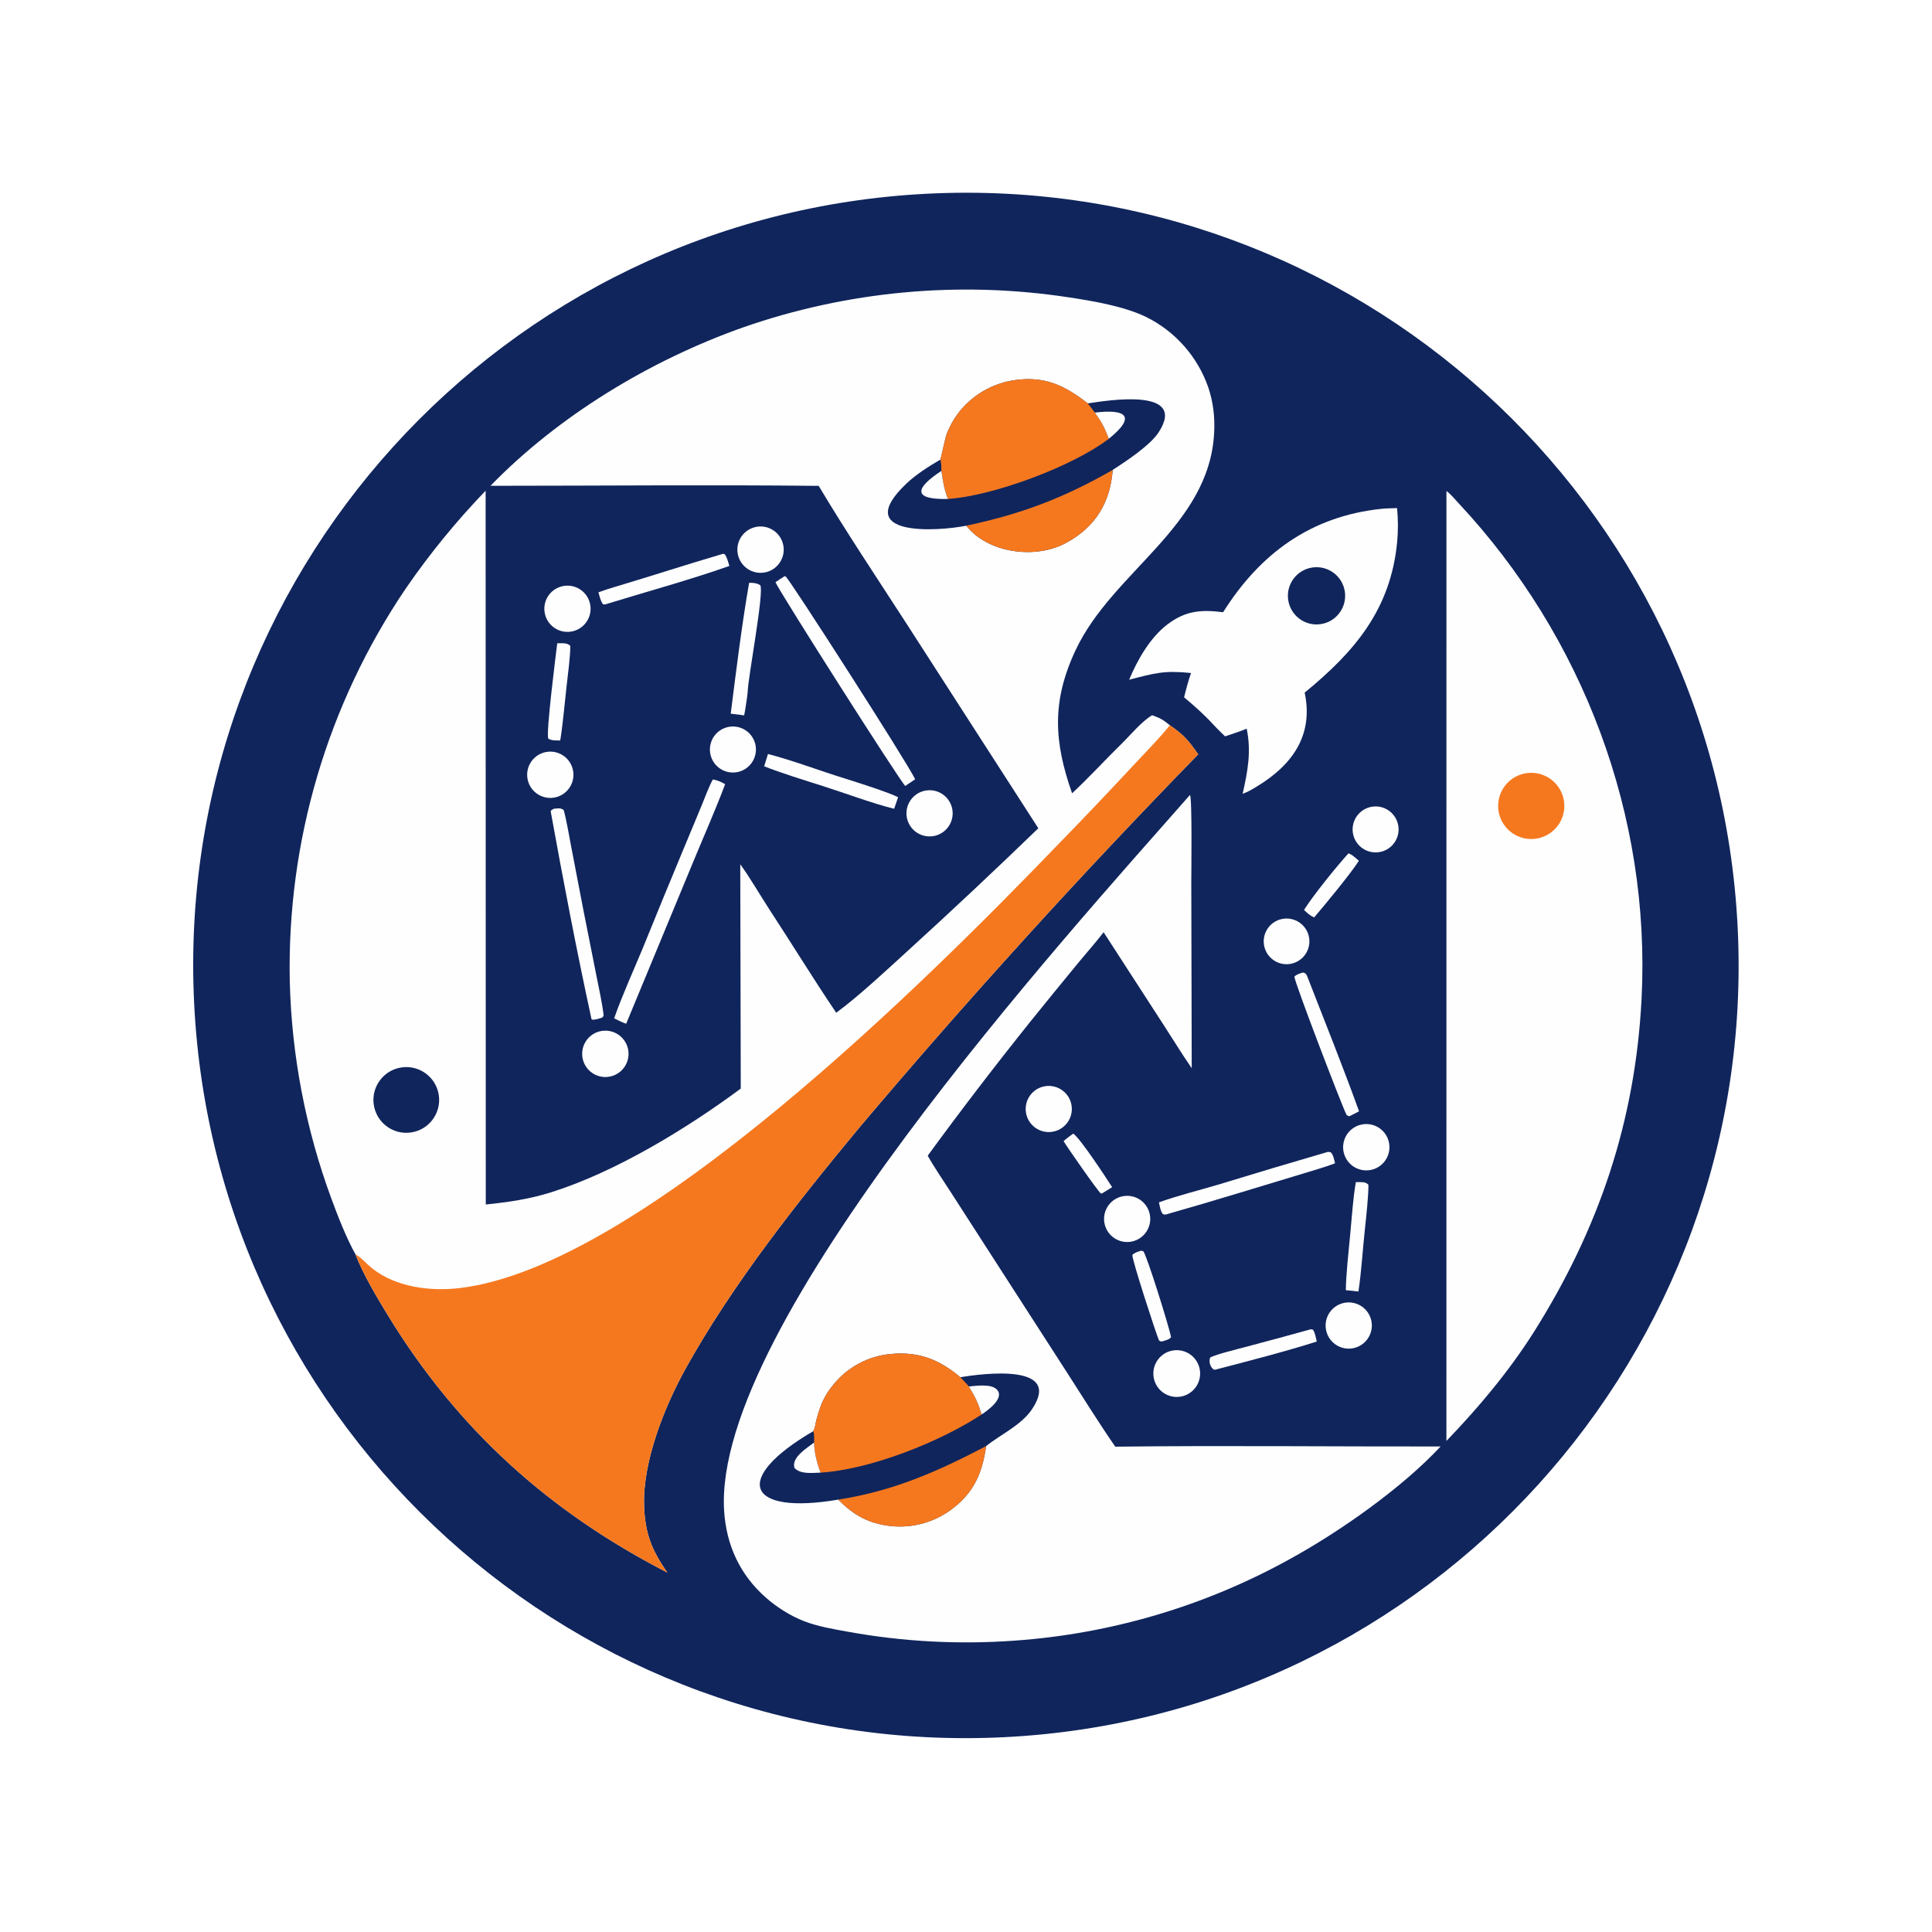
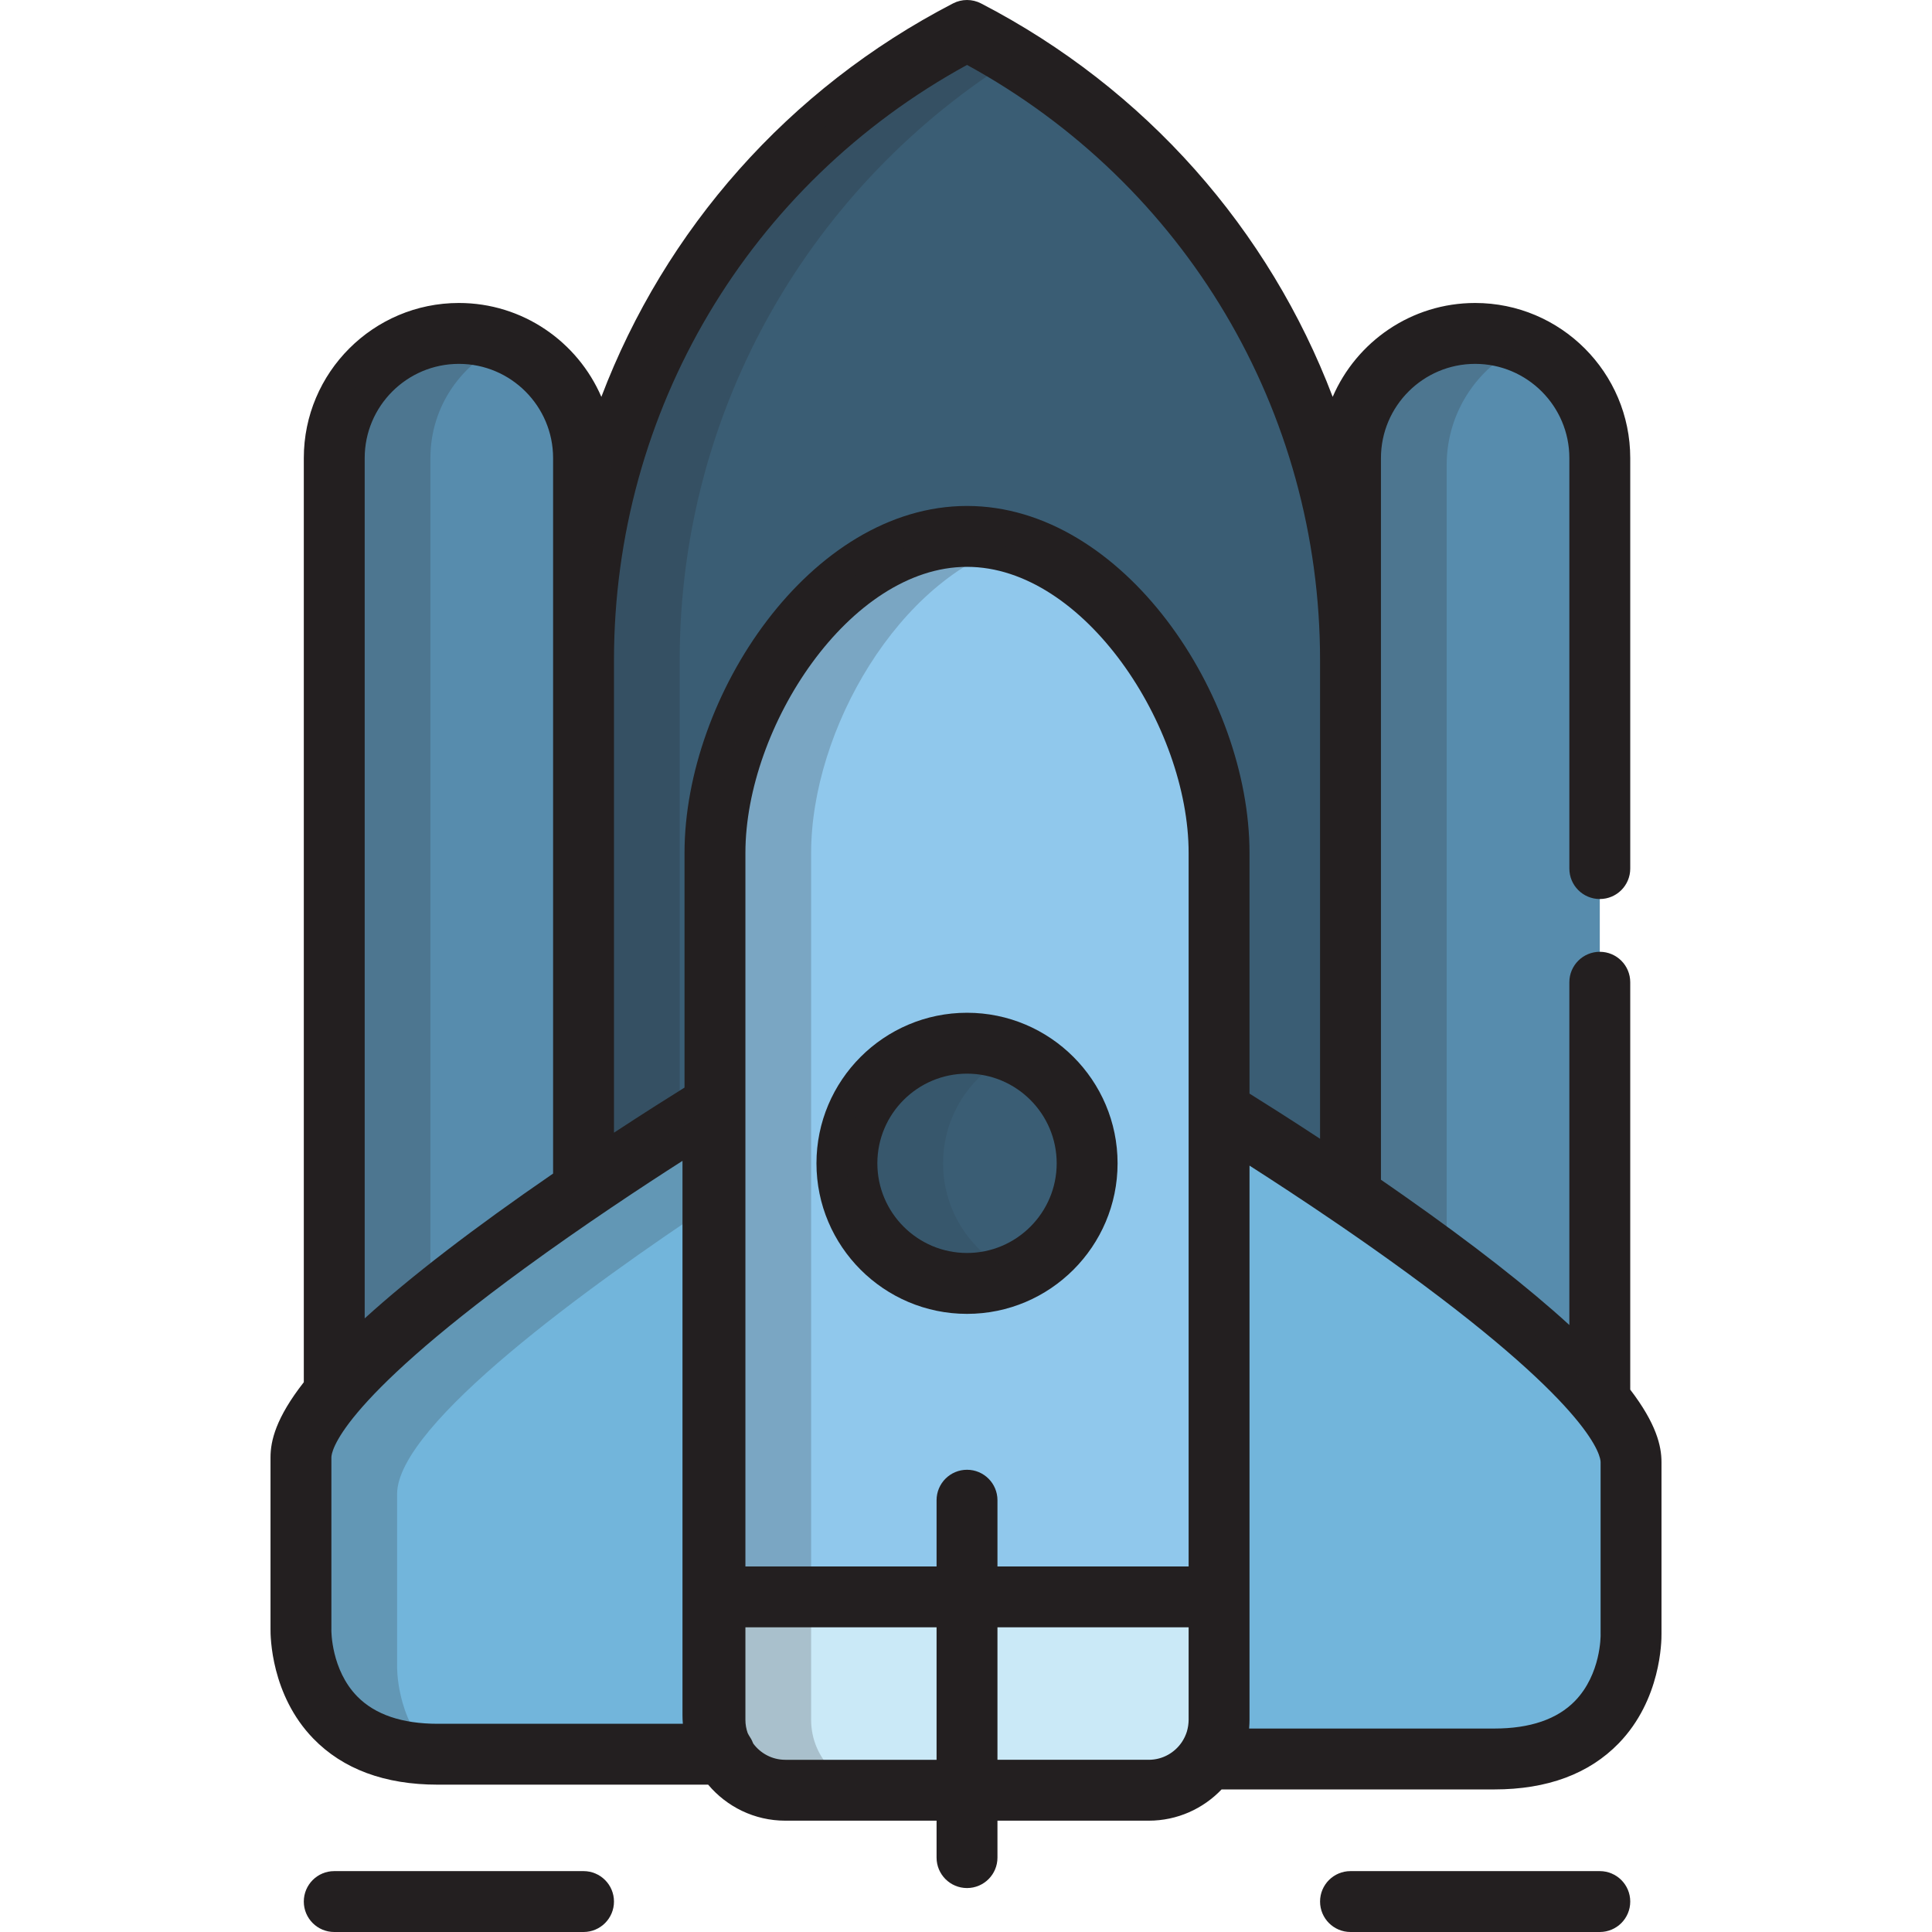
- <svg xmlns="http://www.w3.org/2000/svg" version="1.1" style="display: block;" viewBox="0 0 2048 2048" width="1024" height="1024" preserveAspectRatio="none">
-   <path transform="translate(0,0)" fill="rgb(16,37,92)" d="M 983.507 205.322 C 1435.29 183.013 1819.63 531.148 1841.99 982.931 C 1864.34 1434.71 1516.25 1819.09 1064.47 1841.49 C 612.62 1863.9 228.175 1515.74 205.817 1063.89 C 183.459 612.042 531.656 227.633 983.507 205.322 z" />
-   <path transform="translate(0,0)" fill="rgb(254,254,254)" d="M 519.92 514.965 C 592.5 440.345 689.389 381.959 787.036 347.287 C 897.941 308.485 1016.67 297.459 1132.82 315.174 C 1158.34 319.005 1191.5 324.697 1214.47 335.772 C 1245.48 350.948 1269.28 377.722 1280.7 410.303 C 1286.07 426.025 1287.9 441.774 1287.07 458.486 C 1282.09 558.462 1179.24 605.549 1140 689.563 C 1114.57 744.004 1117.37 786.572 1136.45 840.904 C 1154.22 824.471 1171.39 805.556 1188.76 788.579 C 1198.47 779.081 1209.97 764.859 1221.31 758.178 C 1230.21 761.245 1233.09 763.096 1240.08 768.785 C 1254.74 779.011 1259.85 784.726 1270.11 799.641 C 1145.92 926.979 1026.31 1058.7 911.503 1194.56 C 846.164 1273.27 776.369 1361.33 726.809 1450.74 C 704.19 1491.55 681.53 1548.77 682.734 1595.09 C 683.505 1624.78 690.676 1643.12 707.415 1666.98 C 582.429 1602.62 485.683 1515.87 411.645 1395.03 C 400.002 1376.03 384.503 1350.07 376.779 1329.61 C 367.141 1312.21 358.059 1289.16 351.257 1270.55 C 324.036 1196.76 309.143 1119 307.174 1040.37 C 304.103 892.164 347.055 746.646 430.117 623.859 C 455.452 587.035 483.771 552.356 514.788 520.171 L 514.95 1276.82 C 538.998 1274.35 561.343 1271.1 584.51 1263.79 C 652.759 1242.25 727.814 1196.48 785.237 1153.93 L 784.702 916.209 C 793.798 928.344 807.111 951.112 815.815 964.413 C 839.491 1000.59 862.172 1037.69 886.416 1073.55 C 909.888 1056.47 942.037 1026.34 963.812 1006.5 C 1010.06 964.342 1055.69 921.5 1100.67 877.991 L 961.274 661.604 C 930.593 614.117 896.793 563.581 867.831 515.032 C 752.602 513.799 635.314 514.948 519.92 514.965 z" />
-   <path transform="translate(0,0)" fill="rgb(245,120,31)" d="M 1240.08 768.785 C 1254.74 779.011 1259.85 784.726 1270.11 799.641 C 1145.92 926.979 1026.31 1058.7 911.503 1194.56 C 846.164 1273.27 776.369 1361.33 726.809 1450.74 C 704.19 1491.55 681.53 1548.77 682.734 1595.09 C 683.505 1624.78 690.676 1643.12 707.415 1666.98 C 582.429 1602.62 485.683 1515.87 411.645 1395.03 C 400.002 1376.03 384.503 1350.07 376.779 1329.61 C 382.944 1332.99 388.622 1339.76 394.195 1344.25 C 419.416 1364.52 456.045 1369.1 487.215 1365.42 C 679.93 1342.67 986.728 1035.04 1121.17 895.625 C 1148.5 867.576 1175.5 839.207 1202.16 810.525 C 1213.33 798.52 1230.27 781.257 1240.08 768.785 z" />
-   <path transform="translate(0,0)" fill="rgb(16,37,92)" d="M 996.92 487.133 C 997.334 486.689 1002.15 462.839 1003.89 458.985 C 1007.46 451.037 1010.14 445.433 1015.46 438.333 C 1030.22 418.924 1052.07 406.164 1076.23 402.855 C 1108.26 398.535 1128.78 408.86 1153.09 427.618 C 1171.39 424.898 1260.08 409.713 1228.01 458.576 C 1219.1 472.138 1193.59 489.057 1179.53 498.14 C 1176.71 533.001 1161.45 558.376 1130.21 575.45 C 1097.95 593.075 1047.69 586.722 1024.25 557.277 C 992.943 563.514 901.498 569.042 960.791 512.658 C 970.973 502.975 984.736 494.238 996.92 487.133 z" />
-   <path transform="translate(0,0)" fill="rgb(245,120,31)" d="M 996.92 487.133 C 997.334 486.689 1002.15 462.839 1003.89 458.985 C 1007.46 451.037 1010.14 445.433 1015.46 438.333 C 1030.22 418.924 1052.07 406.164 1076.23 402.855 C 1108.26 398.535 1128.78 408.86 1153.09 427.618 L 1160.65 437.375 C 1168.19 447.831 1170.8 453.08 1175.44 465.093 C 1137.09 494.368 1052.97 525.737 1004.76 528.909 C 1000.67 518.336 999.526 510.371 997.92 499.165 C 997.877 493.876 997.941 492.224 996.92 487.133 z" />
-   <path transform="translate(0,0)" fill="rgb(245,120,31)" d="M 1179.53 498.14 C 1176.71 533.001 1161.45 558.376 1130.21 575.45 C 1097.95 593.075 1047.69 586.722 1024.25 557.277 C 1082.98 544.764 1127.06 528.122 1179.53 498.14 z" />
-   <path transform="translate(0,0)" fill="rgb(254,254,254)" d="M 1160.65 437.375 C 1193.41 433.355 1205.08 441.137 1175.44 465.093 C 1170.8 453.08 1168.19 447.831 1160.65 437.375 z" />
-   <path transform="translate(0,0)" fill="rgb(254,254,254)" d="M 997.92 499.165 C 999.526 510.371 1000.67 518.336 1004.76 528.909 C 965.919 529.816 970.96 516.851 997.92 499.165 z" />
-   <path transform="translate(0,0)" fill="rgb(16,37,92)" d="M 426.341 1131.42 C 445.334 1129.03 462.693 1142.42 465.216 1161.39 C 467.74 1180.37 454.483 1197.82 435.527 1200.49 C 416.374 1203.18 398.694 1189.75 396.144 1170.58 C 393.595 1151.41 407.15 1133.83 426.341 1131.42 z" />
-   <path transform="translate(0,0)" fill="rgb(254,254,254)" d="M 1261.4 842.698 C 1263.86 845.391 1262.82 925.85 1262.82 935.391 L 1263.27 1132.31 C 1253.75 1118.68 1243.41 1101.75 1234.23 1087.63 L 1169.88 988.207 C 1162.06 998.409 1152.02 1009.72 1143.65 1019.87 C 1126.53 1040.62 1109.54 1061.47 1092.66 1082.42 C 1055.2 1129.15 1018.78 1176.7 983.429 1225.05 C 989.282 1235.9 1001.32 1253.52 1008.21 1264.28 L 1058.15 1341.82 L 1130.89 1454.65 C 1147.46 1480.44 1164.89 1508.43 1182.23 1533.54 C 1296.25 1532.17 1412.82 1533.5 1527.08 1533.33 C 1485.94 1577.54 1419.86 1623.85 1367.3 1652.67 C 1277.53 1702.39 1177.98 1731.9 1075.61 1739.14 C 1016.25 1743.46 956.587 1740.25 898.04 1729.56 C 882.922 1726.83 866.849 1724.11 852.491 1718.56 C 837.802 1712.88 823.428 1703.76 811.644 1693.35 C 784.267 1669.17 769.857 1637.75 767.596 1601.43 C 755.31 1404 1128.55 993.813 1261.4 842.698 z" />
-   <path transform="translate(0,0)" fill="rgb(16,37,92)" d="M 862.017 1517.15 C 864.087 1514.25 864.41 1508.75 865.518 1504.73 C 869.887 1488.88 873.413 1479.84 883.95 1467.12 C 898.987 1448.93 920.654 1437.47 944.159 1435.28 C 974.017 1432.51 995.5 1441.06 1017.97 1459.9 C 1041.17 1456.11 1126.89 1444.62 1094.05 1493.72 C 1082.44 1511.07 1060.38 1520.69 1045.35 1532.93 C 1041.22 1561.51 1032.43 1582.47 1008.38 1600.2 C 988.75 1614.73 964.137 1620.82 940 1617.13 C 918.256 1613.79 903.806 1604.92 888.599 1589.66 C 791.405 1606.2 775.341 1567.82 862.017 1517.15 z" />
-   <path transform="translate(0,0)" fill="rgb(245,120,31)" d="M 862.017 1517.15 C 864.087 1514.25 864.41 1508.75 865.518 1504.73 C 869.887 1488.88 873.413 1479.84 883.95 1467.12 C 898.987 1448.93 920.654 1437.47 944.159 1435.28 C 974.017 1432.51 995.5 1441.06 1017.97 1459.9 C 1020.48 1462.61 1024.84 1467 1027.03 1469.72 C 1034.15 1481.41 1036.56 1486.35 1040.68 1499.33 C 996.959 1528.2 922.793 1557.78 869.857 1561.04 C 865.948 1551.03 863.174 1539.92 862.932 1529.15 C 863.037 1524.83 863.554 1521.1 862.017 1517.15 z" />
-   <path transform="translate(0,0)" fill="rgb(245,120,31)" d="M 1045.35 1532.93 C 1041.22 1561.51 1032.43 1582.47 1008.38 1600.2 C 988.75 1614.73 964.137 1620.82 940 1617.13 C 918.256 1613.79 903.806 1604.92 888.599 1589.66 C 947.4 1580.44 993.384 1560.05 1045.35 1532.93 z" />
-   <path transform="translate(0,0)" fill="rgb(254,254,254)" d="M 1027.03 1469.72 C 1034.92 1469.01 1049.54 1466.92 1055.86 1472.19 C 1066.49 1481.06 1047.41 1494.9 1040.68 1499.33 C 1036.56 1486.35 1034.15 1481.41 1027.03 1469.72 z" />
-   <path transform="translate(0,0)" fill="rgb(254,254,254)" d="M 862.932 1529.15 C 863.174 1539.92 865.948 1551.03 869.857 1561.04 C 860.919 1561.25 848.923 1563.03 842.232 1556.2 C 838.567 1545.09 854.935 1535.37 862.932 1529.15 z" />
-   <path transform="translate(0,0)" fill="rgb(254,254,254)" d="M 1533.29 520.556 C 1536.84 522.674 1542.96 529.997 1546.05 533.307 C 1678.29 674.719 1750.07 865.176 1740.12 1058.95 C 1733.45 1188.63 1694.94 1302.52 1625.89 1412.11 C 1599.52 1453.71 1567.37 1492.06 1533.25 1527.48 L 1533.29 520.556 z" />
-   <path transform="translate(0,0)" fill="rgb(245,120,31)" d="M 1618.72 819.506 C 1631.28 817.897 1643.75 823.19 1651.31 833.353 C 1658.88 843.516 1660.38 856.97 1655.24 868.551 C 1650.1 880.132 1639.11 888.04 1626.49 889.24 C 1607.42 891.055 1590.42 877.238 1588.3 858.2 C 1586.18 839.161 1599.71 821.938 1618.72 819.506 z" />
-   <path transform="translate(0,0)" fill="rgb(254,254,254)" d="M 1464.25 539.399 C 1467.65 538.891 1477.08 538.749 1480.95 538.602 C 1482.11 550.613 1482.14 562.707 1481.02 574.722 C 1474.14 646.277 1435.66 691.079 1383 734.193 C 1392.61 779.418 1369.82 810.929 1332.64 833.53 C 1327.04 836.931 1323.43 839.149 1317.25 841.489 C 1322.57 817.591 1326.62 796.926 1321.54 772.438 C 1313.73 775.584 1306.67 777.937 1298.66 780.573 C 1295.55 777.726 1292.24 774.276 1289.22 771.269 C 1277.17 758.099 1268.62 750.519 1255.2 739.18 C 1257.5 729.731 1259.45 722.619 1262.51 713.401 C 1234 710.536 1224.37 713.421 1196.93 720.556 C 1205.61 699.679 1219.01 676.061 1237.25 662.102 C 1256.69 647.224 1273.23 646.087 1296.54 648.985 C 1335.82 586.608 1389.76 547.205 1464.25 539.399 z" />
-   <path transform="translate(0,0)" fill="rgb(16,37,92)" d="M 1391.25 601.551 C 1407.73 599.185 1423.04 610.536 1425.56 626.991 C 1428.08 643.445 1416.88 658.859 1400.45 661.537 C 1383.8 664.25 1368.13 652.861 1365.57 636.184 C 1363.02 619.508 1374.55 603.948 1391.25 601.551 z" />
-   <path transform="translate(0,0)" fill="rgb(254,254,254)" d="M 755.708 826.252 C 761.928 827.562 763.111 828.266 768.672 831.255 C 758.889 857.489 745.829 886.954 735.015 913.168 L 663.764 1085.21 C 659.069 1083.55 655.458 1081.68 651.009 1079.51 C 659.441 1055.4 671.552 1028.75 681.434 1004.98 C 695.676 969.78 710.108 934.659 724.729 899.616 L 743.735 853.939 C 746.466 847.249 752.408 831.493 755.708 826.252 z" />
-   <path transform="translate(0,0)" fill="rgb(254,254,254)" d="M 831.761 610.758 C 832.117 610.874 832.506 610.917 832.83 611.105 C 836.666 613.333 961.652 808.18 970.113 826.018 L 959.619 833.18 C 953.596 827.474 825.408 625.992 822.018 617.12 C 824.877 615.072 828.74 612.723 831.761 610.758 z" />
-   <path transform="translate(0,0)" fill="rgb(254,254,254)" d="M 587.054 857.314 C 591.56 856.892 594.092 856.165 597.544 858.653 C 600.715 870.268 603.236 885.775 605.543 897.799 L 618.298 964.122 L 632.189 1034.08 C 634.682 1046.66 638.525 1064.13 639.903 1076.55 C 638.322 1079.37 638.577 1078.51 634.473 1079.89 C 633.427 1080.17 627.37 1081.92 626.988 1080.16 C 611.209 1007.44 597.009 933.372 583.77 860.09 C 583.574 859.005 586.209 857.845 587.054 857.314 z" />
-   <path transform="translate(0,0)" fill="rgb(254,254,254)" d="M 1407.64 1221.03 L 1410.68 1221.43 C 1413.55 1224.57 1414.1 1228.84 1415.22 1233.12 C 1407.52 1236.06 1398.98 1238.72 1391.04 1241.1 C 1339.6 1256.56 1287.9 1272.67 1236.24 1287.31 C 1234.05 1287.63 1234.91 1287.61 1232.65 1286.95 C 1230.08 1283.64 1229.51 1278.85 1228.53 1274.58 C 1246.43 1267.91 1271.8 1261.6 1290.61 1255.98 C 1329.54 1244.07 1368.55 1232.42 1407.64 1221.03 z" />
-   <path transform="translate(0,0)" fill="rgb(254,254,254)" d="M 1380.81 1030.97 C 1383.56 1031.12 1384.72 1032.45 1385.71 1034.98 C 1404.17 1082.33 1423.39 1130.26 1440.67 1178.03 C 1437.49 1179.78 1433.8 1181.54 1430.53 1183.2 C 1428.32 1182.96 1429.38 1183.18 1427.3 1181.68 C 1421.45 1169.65 1372.16 1040.96 1372.1 1035.3 C 1374.33 1032.85 1377.58 1032.14 1380.81 1030.97 z" />
-   <path transform="translate(0,0)" fill="rgb(254,254,254)" d="M 814.081 799.269 C 839.964 805.964 869.635 817.231 895.768 825.293 C 907.501 828.913 943.003 840.294 952.035 845.092 L 947.833 857.314 C 926.843 852.335 894.218 840.238 872.683 833.388 C 854.542 827.618 827.06 819.163 810.042 812.308 L 814.081 799.269 z" />
-   <path transform="translate(0,0)" fill="rgb(254,254,254)" d="M 766.514 587.034 L 768.271 587.524 C 770.785 590.961 771.858 595.755 773.148 599.942 C 730.998 614.802 684.329 627.494 641.323 640.753 L 639.281 640.616 C 636.581 637.163 635.629 632.219 634.373 627.86 C 640.331 625.681 646.171 623.808 652.248 622 C 690.452 610.631 728.264 598.259 766.514 587.034 z" />
-   <path transform="translate(0,0)" fill="rgb(254,254,254)" d="M 794.126 617.797 C 798.385 617.763 802.38 617.98 805.929 620.398 C 810.227 627.46 792.745 719.381 792.61 733.051 C 792.58 736.07 789.679 754.621 788.858 758.316 L 774.601 756.5 C 780.076 713.103 786.556 660.578 794.126 617.797 z" />
-   <path transform="translate(0,0)" fill="rgb(254,254,254)" d="M 1242.55 1431.7 C 1251.33 1429.95 1260.37 1433.06 1266.21 1439.85 C 1272.04 1446.64 1273.77 1456.04 1270.72 1464.46 C 1267.68 1472.88 1260.33 1479.01 1251.5 1480.49 C 1238.14 1482.73 1225.45 1473.83 1223 1460.5 C 1220.55 1447.17 1229.26 1434.34 1242.55 1431.7 z" />
-   <path transform="translate(0,0)" fill="rgb(254,254,254)" d="M 639.581 1092.62 C 648.418 1091.86 656.982 1095.91 661.993 1103.23 C 667.003 1110.55 667.683 1120 663.772 1127.96 C 659.861 1135.92 651.965 1141.16 643.11 1141.66 C 629.693 1142.43 618.146 1132.29 617.181 1118.88 C 616.217 1105.48 626.193 1093.78 639.581 1092.62 z" />
-   <path transform="translate(0,0)" fill="rgb(254,254,254)" d="M 801.644 558.5 C 814.841 556.012 827.591 564.577 830.279 577.735 C 832.966 590.893 824.594 603.772 811.479 606.658 C 802.816 608.564 793.798 605.655 787.883 599.046 C 781.967 592.437 780.071 583.153 782.922 574.754 C 785.772 566.355 792.927 560.143 801.644 558.5 z" />
-   <path transform="translate(0,0)" fill="rgb(254,254,254)" d="M 1441.74 1192.44 C 1454.88 1188.78 1468.49 1196.54 1472.03 1209.72 C 1475.58 1222.9 1467.7 1236.44 1454.49 1239.87 C 1441.44 1243.25 1428.1 1235.49 1424.6 1222.47 C 1421.1 1209.46 1428.75 1196.05 1441.74 1192.44 z" />
-   <path transform="translate(0,0)" fill="rgb(254,254,254)" d="M 577.065 797.571 C 590.187 794.101 603.633 801.943 607.073 815.073 C 610.513 828.202 602.638 841.63 589.501 845.039 C 576.407 848.436 563.033 840.594 559.605 827.508 C 556.177 814.422 563.987 801.031 577.065 797.571 z" />
-   <path transform="translate(0,0)" fill="rgb(254,254,254)" d="M 595.349 621.601 C 608.49 618.173 621.913 626.083 625.281 639.239 C 628.649 652.396 620.679 665.783 607.507 669.092 C 594.42 672.379 581.136 664.471 577.79 651.398 C 574.443 638.326 582.291 625.007 595.349 621.601 z" />
-   <path transform="translate(0,0)" fill="rgb(254,254,254)" d="M 1422.71 1381.63 C 1435.72 1377.75 1449.41 1385.2 1453.23 1398.23 C 1457.04 1411.27 1449.52 1424.92 1436.46 1428.67 C 1423.5 1432.38 1409.97 1424.93 1406.19 1411.99 C 1402.4 1399.05 1409.79 1385.48 1422.71 1381.63 z" />
-   <path transform="translate(0,0)" fill="rgb(254,254,254)" d="M 984.179 837.69 C 997.507 837.042 1008.9 847.181 1009.81 860.495 C 1010.71 873.808 1000.79 885.396 987.498 886.557 C 978.669 887.327 970.112 883.268 965.123 875.942 C 960.134 868.616 959.492 859.167 963.444 851.233 C 967.396 843.3 975.326 838.121 984.179 837.69 z" />
-   <path transform="translate(0,0)" fill="rgb(254,254,254)" d="M 1188.51 1268.45 C 1197.16 1266.13 1206.39 1268.72 1212.57 1275.21 C 1218.75 1281.7 1220.9 1291.05 1218.16 1299.58 C 1215.43 1308.11 1208.25 1314.47 1199.45 1316.16 C 1186.51 1318.64 1173.92 1310.43 1170.97 1297.58 C 1168.02 1284.73 1175.78 1271.86 1188.51 1268.45 z" />
-   <path transform="translate(0,0)" fill="rgb(254,254,254)" d="M 1107.64 1151.45 C 1116.36 1149.98 1125.2 1153.32 1130.76 1160.2 C 1136.32 1167.07 1137.73 1176.42 1134.46 1184.63 C 1131.18 1192.85 1123.73 1198.66 1114.97 1199.83 C 1101.74 1201.59 1089.54 1192.44 1087.54 1179.24 C 1085.54 1166.05 1094.48 1153.69 1107.64 1151.45 z" />
-   <path transform="translate(0,0)" fill="rgb(254,254,254)" d="M 773.702 770.328 C 786.988 768.559 799.213 777.838 801.083 791.11 C 802.954 804.383 793.769 816.679 780.511 818.651 C 767.11 820.644 754.65 811.337 752.759 797.92 C 750.869 784.504 760.271 772.116 773.702 770.328 z" />
-   <path transform="translate(0,0)" fill="rgb(254,254,254)" d="M 1452.47 855.527 C 1465.45 852.398 1478.53 860.288 1481.81 873.227 C 1485.1 886.167 1477.37 899.341 1464.47 902.782 C 1455.98 905.044 1446.94 902.571 1440.79 896.306 C 1434.64 890.042 1432.33 880.954 1434.75 872.513 C 1437.16 864.073 1443.93 857.585 1452.47 855.527 z" />
-   <path transform="translate(0,0)" fill="rgb(254,254,254)" d="M 1356.61 974.762 C 1364.93 972.167 1374.01 974.247 1380.37 980.207 C 1386.73 986.168 1389.4 995.088 1387.36 1003.56 C 1385.31 1012.04 1378.87 1018.76 1370.49 1021.17 C 1357.73 1024.82 1344.41 1017.54 1340.61 1004.83 C 1336.8 992.115 1343.94 978.71 1356.61 974.762 z" />
-   <path transform="translate(0,0)" fill="rgb(254,254,254)" d="M 1389.57 1409.05 L 1391.88 1409.62 C 1394.17 1413.26 1394.81 1417.81 1395.81 1422.1 C 1362.21 1432.77 1322.57 1442.97 1288.23 1451.92 L 1286.61 1451.83 C 1282.93 1449.22 1280.96 1443.07 1282.92 1438.95 C 1290.01 1435.4 1311.43 1430.2 1319.89 1427.94 C 1343.16 1421.82 1366.39 1415.52 1389.57 1409.05 z" />
-   <path transform="translate(0,0)" fill="rgb(254,254,254)" d="M 1437.28 1253.09 C 1438.13 1253.09 1438.98 1253.1 1439.82 1253.11 C 1444.34 1253.17 1447.45 1252.7 1450.54 1255.88 C 1450.95 1264.66 1448.1 1291.55 1446.99 1301.63 C 1444.6 1323.19 1443.21 1347.95 1439.99 1369.05 L 1426.64 1367.64 C 1426.85 1350.55 1429.67 1325.67 1431.29 1308.3 C 1432.69 1293.18 1434.56 1267.56 1437.28 1253.09 z" />
-   <path transform="translate(0,0)" fill="rgb(254,254,254)" d="M 590.703 681.908 C 595.288 681.924 601.429 681.126 604.556 684.677 C 604.592 695.629 601.86 716.495 600.507 728.293 C 598.452 746.205 596.734 767.301 593.879 784.908 C 589.095 784.852 585.286 785.302 581.252 783.026 C 578.453 778.489 589.242 693.745 590.703 681.908 z" />
-   <path transform="translate(0,0)" fill="rgb(254,254,254)" d="M 1209.3 1325.86 L 1211.85 1326.24 C 1215.45 1329.77 1239.66 1407.79 1241.4 1417.44 C 1239.51 1420.06 1235.64 1420.78 1232.38 1421.85 C 1229.48 1421.91 1230.69 1422.42 1228.52 1420.76 C 1224.79 1411.77 1200.19 1336.07 1200.31 1330.38 C 1202.55 1327.82 1205.99 1327.04 1209.3 1325.86 z" />
-   <path transform="translate(0,0)" fill="rgb(254,254,254)" d="M 1429.4 904.64 C 1433.21 905.667 1437.38 909.841 1440.48 912.504 C 1431.15 926.926 1404.6 958.976 1393.04 972.526 C 1388.02 970.252 1386.33 968.253 1382.3 964.565 C 1392.13 949.003 1416.66 918.623 1429.4 904.64 z" />
-   <path transform="translate(0,0)" fill="rgb(254,254,254)" d="M 1137.67 1201.66 C 1145.17 1206.61 1172.98 1249.24 1178.93 1258.46 L 1167.98 1265.21 L 1166.9 1265.04 C 1163.94 1263.07 1131 1215.71 1127.44 1209.66 C 1130.53 1206.79 1134.26 1204.19 1137.67 1201.66 z" />
+ <svg xmlns="http://www.w3.org/2000/svg" height="800px" width="800px" version="1.1" id="Layer_1" viewBox="0 0 512 512" xml:space="preserve">
+   <path style="fill:#90C8EC;" d="M256.27,142.152c-36.888,0-66.796,46.988-66.796,83.877v229.77c0,10.289,8.343,18.633,18.632,18.633  h96.327c10.291,0,18.632-8.343,18.632-18.633v-229.77C323.066,189.14,293.157,142.152,256.27,142.152z" />
+   <path style="fill:#72B5DB;" d="M432.245,433.025c0,0,0-18.632,0-45.546c0-26.915-109.179-93.162-109.179-93.162v161.481  c0,3.829-1.16,7.387-3.141,10.348v0.003c0,0,38.825,0,76.089,0C433.279,466.149,432.245,433.025,432.245,433.025z" />
+   <path style="fill:#3A5D74;" d="M189.474,293.057v-67.028c0-36.888,29.908-83.877,66.796-83.877  c36.887,0,66.796,46.988,66.796,83.877v68.289c0,0,15.508,9.411,34.831,22.576V174.947c0-72.656-41.274-135.629-101.627-166.879  c-60.353,31.249-101.627,94.223-101.627,166.879v140.318c19.072-12.973,34.291-22.207,34.291-22.207" />
+   <path style="fill:#72B5DB;" d="M79.755,431.764c0,0,0-18.632,0-45.545c0-26.914,109.179-93.161,109.179-93.161v161.481  c0,3.83,1.158,7.387,3.139,10.346v0.002c0,0-38.825,0-76.088,0C78.719,464.887,79.755,431.764,79.755,431.764z" />
+   <g>
+     <path style="fill:#578CAD;" d="M423.962,230.183v-108.79c0-18.241-14.793-33.032-33.033-33.032   c-18.242,0-33.032,14.79-33.032,33.032v195.503c23.304,15.875,52.148,37.213,66.064,54.108v-110.7" />
+     <path style="fill:#578CAD;" d="M154.643,315.264V121.393c0-18.241-14.793-33.032-33.033-33.032   c-18.241,0-33.032,14.79-33.032,33.032V369.09C102.802,352.168,131.544,330.975,154.643,315.264z" />
+   </g>
+   <path style="fill:#CAE9F7;" d="M189.474,423.192v32.607c0,10.289,8.343,18.633,18.632,18.633h96.327  c10.291,0,18.632-8.343,18.632-18.633v-32.607L189.474,423.192L189.474,423.192z" />
+   <circle style="fill:#3A5D74;" cx="256.273" cy="308.286" r="31.83" />
+   <g>
+     <path style="fill:#231F20;" d="M296.169,308.291c0-22-17.899-39.899-39.899-39.899s-39.898,17.899-39.898,39.899   s17.898,39.898,39.898,39.898S296.169,330.291,296.169,308.291z M256.27,332.053c-13.103,0-23.762-10.66-23.762-23.762   c0-13.104,10.66-23.763,23.762-23.763c13.104,0,23.763,10.66,23.763,23.763C280.033,321.394,269.372,332.053,256.27,332.053z" />
+     <path style="fill:#231F20;" d="M396.013,474.217c14.014,0,25.11-4.117,32.979-12.235c11.184-11.539,11.348-27.044,11.32-29.021   v-45.481c0-4.254-1.35-10.157-8.282-19.216V260.304c0-4.456-3.611-8.068-8.068-8.068c-4.457,0-8.068,3.612-8.068,8.068v90.836   c-10.889-9.959-25.47-21.361-43.593-34.089c-0.109-0.076-0.216-0.152-0.325-0.228c-1.114-0.782-2.242-1.568-3.383-2.361   c-0.64-0.444-1.278-0.886-1.913-1.324c-0.24-0.166-0.472-0.328-0.714-0.495V121.393c0-13.765,11.198-24.964,24.964-24.964   c13.766,0,24.965,11.2,24.965,24.964v108.79c0,4.456,3.611,8.068,8.068,8.068c4.457,0,8.068-3.612,8.068-8.068v-108.79   c0-22.663-18.438-41.1-41.101-41.1c-16.904,0-31.451,10.259-37.756,24.878c-16.821-44.258-49.452-81.619-93.194-104.267   c-2.326-1.205-5.093-1.205-7.418,0c-43.742,22.648-76.371,60.009-93.194,104.265c-6.305-14.617-20.853-24.877-37.756-24.877   c-22.663,0-41.1,18.437-41.1,41.1v244.91c-7.405,9.458-8.823,15.553-8.823,19.916v45.479c-0.027,1.974,0.133,17.481,11.318,29.021   c7.869,8.119,18.965,12.235,32.979,12.235h71.683c4.902,5.831,12.243,9.545,20.438,9.545h40.095v9.787   c0,4.457,3.611,8.068,8.068,8.068c4.457,0,8.068-3.611,8.068-8.068v-9.787h40.095c7.586,0,14.438-3.185,19.303-8.282   L396.013,474.217L396.013,474.217z M256.27,389.503c-4.457,0-8.068,3.611-8.068,8.068v17.552h-50.66V293.057v-67.028   c0-33.416,27.651-75.809,58.728-75.809s58.728,42.393,58.728,75.809v68.289v120.807h-50.66v-17.552   C264.338,393.116,260.726,389.503,256.27,389.503z M417.406,450.751c-4.715,4.863-11.912,7.33-21.393,7.33h-64.976   c0.006-0.074,0.003-0.15,0.01-0.224c0.053-0.681,0.087-1.366,0.087-2.059v-32.607V308.9c6.257,4.003,14.428,9.339,23.332,15.424   c0.475,0.325,0.953,0.651,1.425,0.975c0.498,0.342,1,0.688,1.502,1.035c0.443,0.305,0.887,0.612,1.327,0.917   c0.576,0.399,1.155,0.803,1.735,1.207c0.343,0.239,0.687,0.478,1.027,0.715c0.748,0.523,1.499,1.05,2.25,1.58   c0.166,0.117,0.335,0.234,0.499,0.352c2.869,2.026,5.769,4.103,8.665,6.218c49.839,36.385,51.278,48.855,51.278,50.158v45.546   c0,0.084,0.001,0.168,0.004,0.252C424.183,433.378,424.305,443.635,417.406,450.751z M256.27,17.208   c57.822,31.635,93.559,91.689,93.559,157.739v126.843c-8.09-5.316-14.754-9.519-18.695-11.974v-63.787   c0-41.645-33.394-91.945-74.864-91.945s-74.864,50.298-74.864,91.945v62.191c-3.774,2.345-10.471,6.558-18.695,11.954V174.947   C162.711,108.896,198.448,48.843,256.27,17.208z M96.646,121.393c0-13.765,11.198-24.964,24.964-24.964   c13.766,0,24.965,11.198,24.965,24.964v53.554v136.06c-21.037,14.458-37.738,27.297-49.928,38.377   C96.646,349.383,96.646,121.393,96.646,121.393z M115.984,456.819c-9.414,0-16.577-2.431-21.291-7.227   c-6.971-7.091-6.875-17.527-6.875-17.577c0.003-0.084,0.004-0.168,0.004-0.252v-45.545c0-1.301,1.437-13.76,51.202-50.102   c15.626-11.41,31.394-21.793,41.842-28.477v146.898c0,0.764,0.032,1.525,0.097,2.281L115.984,456.819L115.984,456.819z    M208.106,466.364c-3.484,0-6.57-1.703-8.495-4.312c-0.215-0.574-0.483-1.134-0.834-1.657c-0.24-0.358-0.442-0.736-0.635-1.118   c-0.382-1.092-0.601-2.259-0.601-3.479V431.26h50.66v35.104L208.106,466.364L208.106,466.364z M264.338,466.364V431.26h50.66   v24.539c0,0.467-0.042,0.929-0.102,1.387c-0.016,0.119-0.034,0.239-0.055,0.357c-0.068,0.406-0.155,0.806-0.269,1.198   c-0.014,0.051-0.024,0.103-0.04,0.153c-0.132,0.431-0.3,0.852-0.487,1.264c-0.048,0.105-0.099,0.209-0.151,0.312   c-0.189,0.382-0.397,0.756-0.634,1.116c-1.89,2.873-5.139,4.777-8.828,4.777h-40.095V466.364z" />
+     <path style="fill:#231F20;" d="M154.643,495.864H88.578c-4.457,0-8.068,3.611-8.068,8.068c0,4.457,3.611,8.068,8.068,8.068h66.064   c4.457,0,8.068-3.611,8.068-8.068C162.711,499.476,159.099,495.864,154.643,495.864z" />
+     <path style="fill:#231F20;" d="M423.962,495.864h-66.064c-4.457,0-8.068,3.611-8.068,8.068c0,4.457,3.611,8.068,8.068,8.068h66.064   c4.457,0,8.068-3.611,8.068-8.068C432.03,499.476,428.419,495.864,423.962,495.864z" />
+   </g>
+   <g style="opacity:0.2;">
+     <path style="fill:#231F20;" d="M214.959,455.798v-229.77c0-32.53,23.26-72.906,54.053-81.995c-4.125-1.218-8.384-1.88-12.743-1.88   c-36.888,0-66.796,46.988-66.796,83.877v229.77c0,10.289,8.343,18.633,18.632,18.633h25.485   C223.303,474.432,214.959,466.088,214.959,455.798z" />
+   </g>
+   <g style="opacity:0.2;">
+     <path style="fill:#231F20;" d="M180.128,174.947c0-67.413,35.547-126.474,88.884-159.61c-4.146-2.576-8.389-5.015-12.743-7.269   c-60.353,31.249-101.627,94.223-101.627,166.879v140.318c10.163-6.914,19.231-12.764,25.485-16.721V174.947H180.128z" />
+   </g>
+   <g style="opacity:0.2;">
+     <path style="fill:#231F20;" d="M105.24,441.445c0,0,0-18.632,0-45.545c0-18.473,51.43-55.473,83.694-76.867v-25.976   c0,0-109.179,66.247-109.179,93.161c0,26.913,0,45.545,0,45.545s-0.977,32.114,34.608,33.078   C104.831,455.068,105.24,441.445,105.24,441.445z" />
+   </g>
+   <g style="opacity:0.2;">
+     <path style="fill:#231F20;" d="M383.384,329.59V123.228c0-14.33,8.649-26.636,21.008-31.997c-4.113-1.838-8.666-2.87-13.463-2.87   c-18.242,0-33.032,14.79-33.032,33.032v195.503c23.304,15.875,52.148,37.213,66.064,54.108v-11.663   C410.917,348.843,396.34,338.416,383.384,329.59z" />
+   </g>
+   <g style="opacity:0.2;">
+     <path style="fill:#231F20;" d="M114.063,121.393c0-13.724,8.374-25.493,20.288-30.481c-3.922-1.642-8.225-2.552-12.743-2.552   c-18.241,0-33.032,14.79-33.032,33.032v247.697c6.257-7.444,15.325-15.714,25.485-23.983V121.393H114.063z" />
+   </g>
+   <g style="opacity:0.1;">
+     <path style="fill:#231F20;" d="M249.925,308.291c0-13.048,7.853-24.255,19.087-29.17c-3.903-1.707-8.211-2.661-12.743-2.661   c-17.58,0-31.83,14.251-31.83,31.831s14.25,31.83,31.83,31.83c4.532,0,8.84-0.954,12.743-2.661   C257.778,332.546,249.925,321.339,249.925,308.291z" />
+   </g>
</svg>
